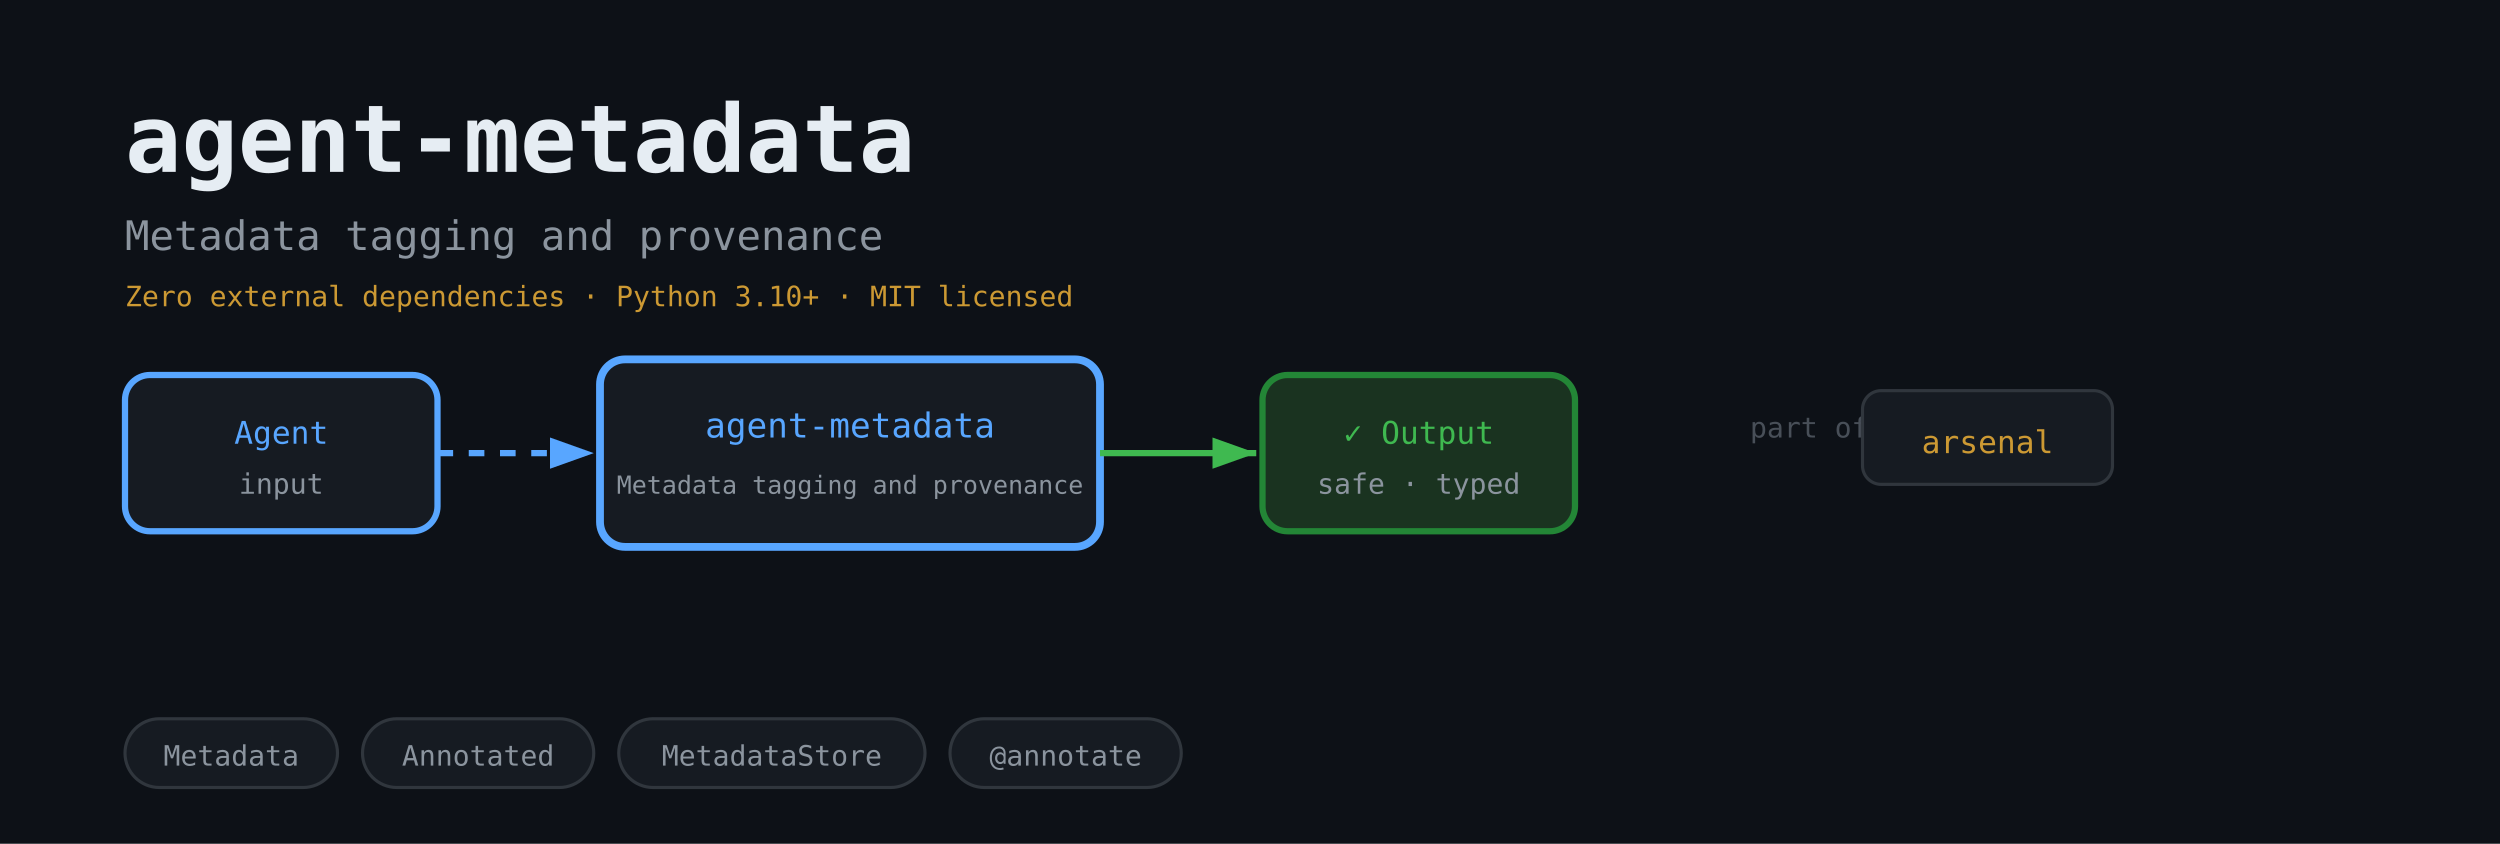
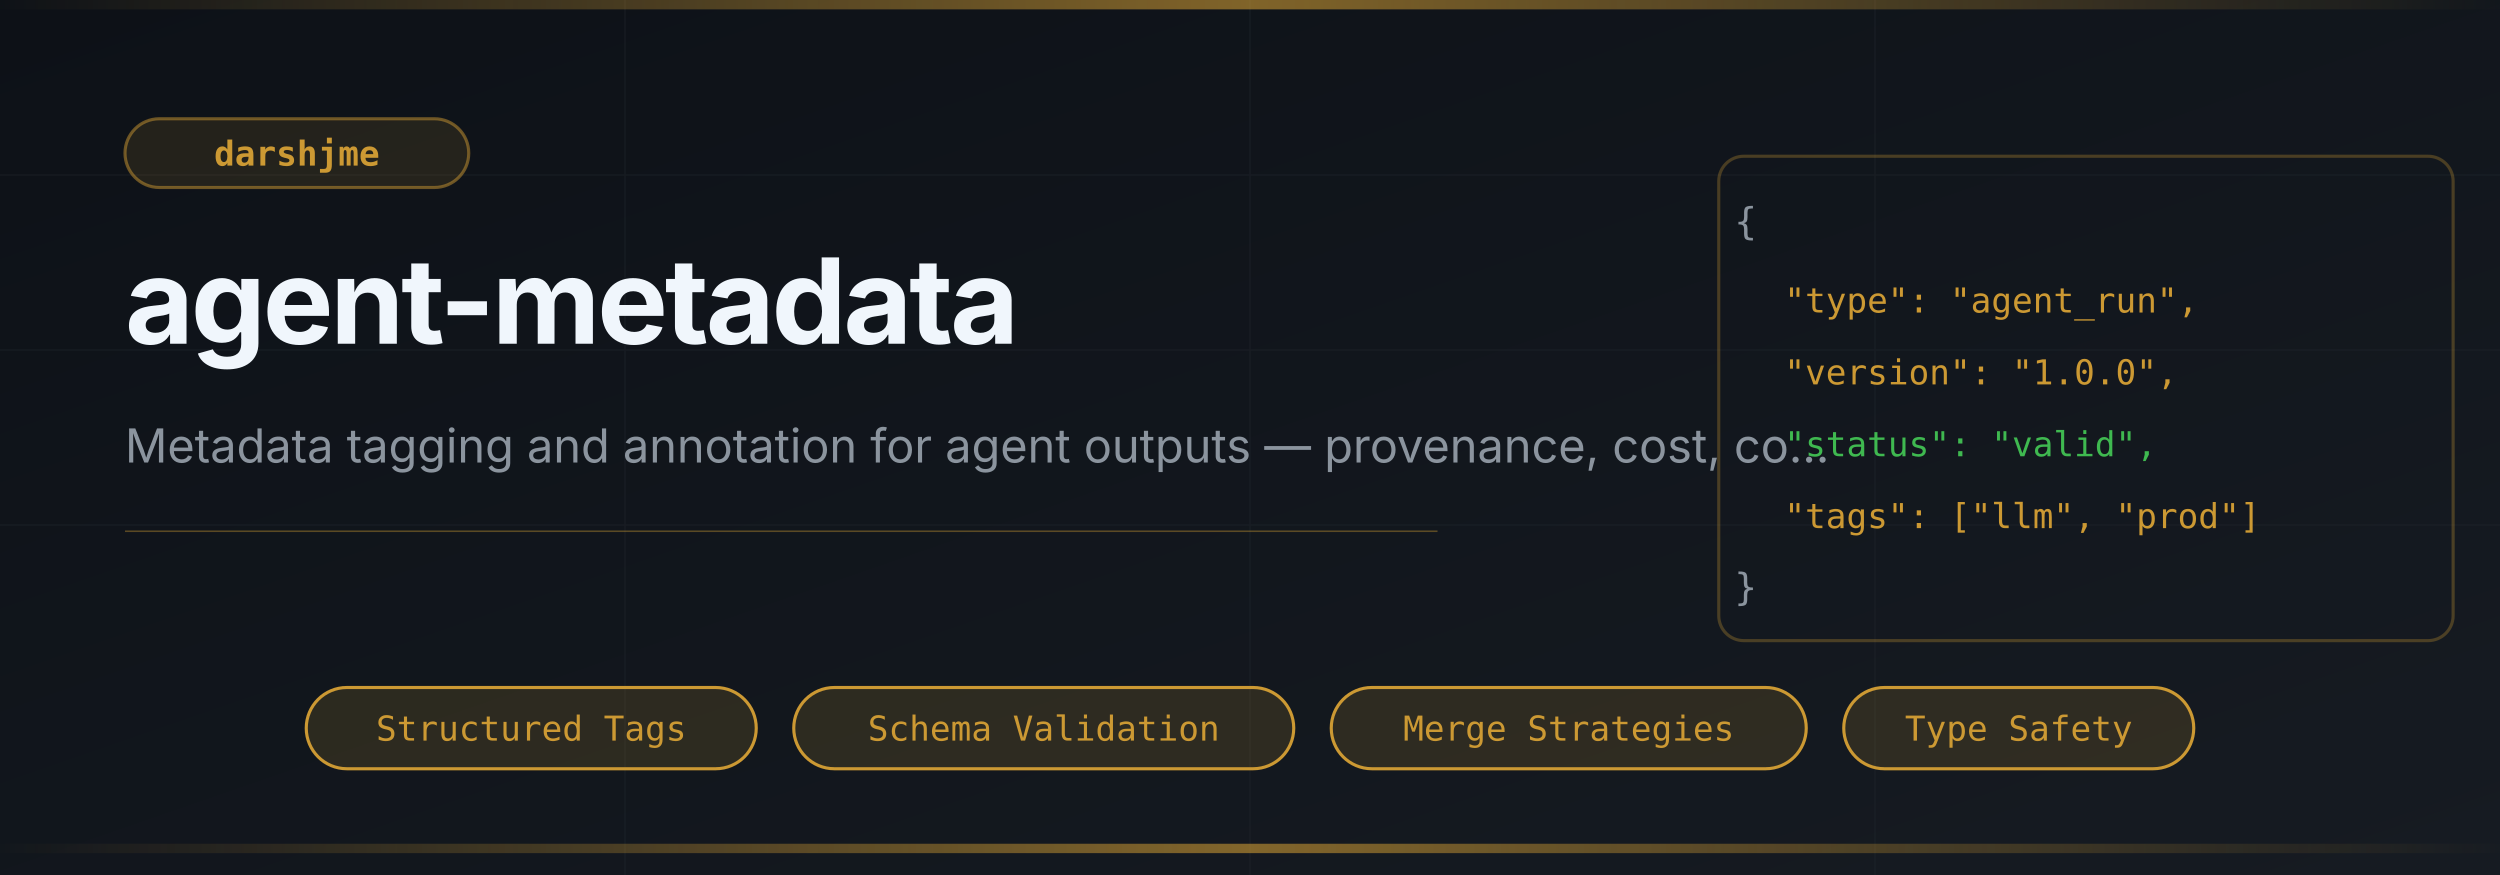
- <svg xmlns="http://www.w3.org/2000/svg" viewBox="0 0 800 270" width="800" height="270">
+ <svg xmlns="http://www.w3.org/2000/svg" viewBox="0 0 800 280" width="800" height="280">
  <defs>
-     <style>
-       @keyframes pulse{0%,100%{opacity:0.6}50%{opacity:1}}
-       @keyframes flow{from{stroke-dashoffset:20}to{stroke-dashoffset:0}}
-       .pulse{animation:pulse 2s ease-in-out infinite}
-       .flow{animation:flow 1s linear infinite;stroke-dasharray:5 5}
-     </style>
+     <linearGradient id="bg" x1="0%" y1="0%" x2="100%" y2="100%">
+       <stop offset="0%" style="stop-color:#0d1117" />
+       <stop offset="100%" style="stop-color:#161b22" />
+     </linearGradient>
+     <linearGradient id="accent_grad" x1="0%" y1="0%" x2="100%" y2="0%">
+       <stop offset="0%" style="stop-color:#cc9933;stop-opacity:0" />
+       <stop offset="50%" style="stop-color:#cc9933;stop-opacity:0.6" />
+       <stop offset="100%" style="stop-color:#cc9933;stop-opacity:0" />
+     </linearGradient>
  </defs>
-   <rect width="800" height="270" fill="#0d1117" />
-   <text x="40" y="55" font-family="JetBrains Mono,monospace" font-size="30" font-weight="700" fill="#e6edf3">agent-metadata</text>
-   <text x="40" y="80" font-family="JetBrains Mono,monospace" font-size="13" fill="#8b949e">Metadata tagging and provenance</text>
-   <text x="40" y="98" font-family="monospace" font-size="9" fill="#cc9933">Zero external dependencies · Python 3.10+ · MIT licensed</text>
-   <rect x="40" y="120" width="100" height="50" rx="8" fill="#161b22" stroke="#58a6ff" stroke-width="2" class="pulse" />
-   <text x="90" y="142" font-family="monospace" font-size="10" fill="#58a6ff" text-anchor="middle">Agent</text>
-   <text x="90" y="158" font-family="monospace" font-size="9" fill="#8b949e" text-anchor="middle">input</text>
-   <line x1="140" y1="145" x2="190" y2="145" stroke="#58a6ff" stroke-width="2" class="flow" marker-end="url(#arr)" />
-   <defs>
-     <marker id="arr" markerWidth="7" markerHeight="5" refX="7" refY="2.5" orient="auto">
-       <polygon points="0 0,7 2.5,0 5" fill="#58a6ff" />
-     </marker>
-   </defs>
-   <rect x="192" y="115" width="160" height="60" rx="8" fill="#161b22" stroke="#58a6ff" stroke-width="2.5" />
-   <text x="272" y="140" font-family="monospace" font-size="11" fill="#58a6ff" text-anchor="middle">agent-metadata</text>
-   <text x="272" y="158" font-family="monospace" font-size="8" fill="#8b949e" text-anchor="middle">Metadata tagging and provenance</text>
-   <line x1="352" y1="145" x2="402" y2="145" stroke="#3fb950" stroke-width="2" marker-end="url(#arr2)" />
-   <defs>
-     <marker id="arr2" markerWidth="7" markerHeight="5" refX="7" refY="2.5" orient="auto">
-       <polygon points="0 0,7 2.5,0 5" fill="#3fb950" />
-     </marker>
-   </defs>
-   <rect x="404" y="120" width="100" height="50" rx="8" fill="#1a3320" stroke="#238636" stroke-width="2" />
-   <text x="454" y="142" font-family="monospace" font-size="10" fill="#3fb950" text-anchor="middle">✓ Output</text>
-   <text x="454" y="158" font-family="monospace" font-size="9" fill="#8b949e" text-anchor="middle">safe · typed</text>
-   <text x="560" y="140" font-family="monospace" font-size="9" fill="#484f58">part of</text>
-   <rect x="596" y="125" width="80" height="30" rx="6" fill="#161b22" stroke="#30363d" stroke-width="1" />
-   <text x="636" y="145" font-family="monospace" font-size="10" fill="#cc9933" text-anchor="middle">arsenal</text>
-   <rect x="40" y="230" width="68" height="22" rx="11" fill="#161b22" stroke="#30363d" stroke-width="1" />
-   <text x="74" y="245" font-family="monospace" font-size="9" fill="#8b949e" text-anchor="middle">Metadata</text>
-   <rect x="116" y="230" width="74" height="22" rx="11" fill="#161b22" stroke="#30363d" stroke-width="1" />
-   <text x="153" y="245" font-family="monospace" font-size="9" fill="#8b949e" text-anchor="middle">Annotated</text>
-   <rect x="198" y="230" width="98" height="22" rx="11" fill="#161b22" stroke="#30363d" stroke-width="1" />
-   <text x="247" y="245" font-family="monospace" font-size="9" fill="#8b949e" text-anchor="middle">MetadataStore</text>
-   <rect x="304" y="230" width="74" height="22" rx="11" fill="#161b22" stroke="#30363d" stroke-width="1" />
-   <text x="341" y="245" font-family="monospace" font-size="9" fill="#8b949e" text-anchor="middle">@annotate</text>
+   <rect width="800" height="280" fill="url(#bg)" />
+   <g stroke="#21262d" stroke-width="0.5" opacity="0.4">
+     <line x1="0" y1="56" x2="800" y2="56" />
+     <line x1="0" y1="112" x2="800" y2="112" />
+     <line x1="0" y1="168" x2="800" y2="168" />
+     <line x1="200" y1="0" x2="200" y2="280" />
+     <line x1="400" y1="0" x2="400" y2="280" />
+     <line x1="600" y1="0" x2="600" y2="280" />
+   </g>
+   <rect x="0" y="270" width="800" height="3" fill="url(#accent_grad)" />
+   <rect x="0" y="0" width="800" height="3" fill="url(#accent_grad)" />
+   <g transform="translate(555, 55)">
+     <text x="0" y="20" fill="#8b949e" font-family="monospace" font-size="12">{</text>
+     <text x="16" y="45" fill="#cc9933" font-family="monospace" font-size="11">"type": "agent_run",</text>
+     <text x="16" y="68" fill="#cc9933" font-family="monospace" font-size="11">"version": "1.0.0",</text>
+     <text x="16" y="91" fill="#3fb950" font-family="monospace" font-size="11">"status": "valid",</text>
+     <text x="16" y="114" fill="#cc9933" font-family="monospace" font-size="11">"tags": ["llm", "prod"]</text>
+     <text x="0" y="137" fill="#8b949e" font-family="monospace" font-size="12">}</text>
+     <rect x="-5" y="-5" width="235" height="155" rx="8" fill="none" stroke="#cc9933" stroke-width="1" stroke-opacity="0.3">
+       <animate attributeName="stroke-opacity" values="0.3;0.8;0.3" dur="3s" repeatCount="indefinite" />
+     </rect>
+   </g>
+   <rect x="40" y="38" width="110" height="22" rx="11" fill="#cc9933" fill-opacity="0.12" stroke="#cc9933" stroke-width="1" stroke-opacity="0.5" />
+   <text x="95" y="53" fill="#cc9933" font-family="monospace" font-size="11" text-anchor="middle" font-weight="600">darshjme</text>
+   <text x="40" y="110" fill="#f0f6fc" font-family="-apple-system, 'Segoe UI', sans-serif" font-size="38" font-weight="700" letter-spacing="-1">agent-metadata</text>
+   <text x="40" y="148" fill="#8b949e" font-family="-apple-system, 'Segoe UI', sans-serif" font-size="15">Metadata tagging and annotation for agent outputs — provenance, cost, co...</text>
+   <line x1="40" y1="170" x2="460" y2="170" stroke="#cc9933" stroke-width="0.5" stroke-opacity="0.4" />
+   <rect x="98" y="220" width="144" height="26" rx="13" fill="#cc9933" fill-opacity="0.15" stroke="#cc9933" stroke-width="1" />
+   <text x="170" y="237" fill="#cc9933" font-family="monospace" font-size="11" text-anchor="middle">Structured Tags</text>
+   <rect x="254" y="220" width="160" height="26" rx="13" fill="#cc9933" fill-opacity="0.15" stroke="#cc9933" stroke-width="1" />
+   <text x="334" y="237" fill="#cc9933" font-family="monospace" font-size="11" text-anchor="middle">Schema Validation</text>
+   <rect x="426" y="220" width="152" height="26" rx="13" fill="#cc9933" fill-opacity="0.15" stroke="#cc9933" stroke-width="1" />
+   <text x="502" y="237" fill="#cc9933" font-family="monospace" font-size="11" text-anchor="middle">Merge Strategies</text>
+   <rect x="590" y="220" width="112" height="26" rx="13" fill="#cc9933" fill-opacity="0.15" stroke="#cc9933" stroke-width="1" />
+   <text x="646" y="237" fill="#cc9933" font-family="monospace" font-size="11" text-anchor="middle">Type Safety</text>
</svg>
